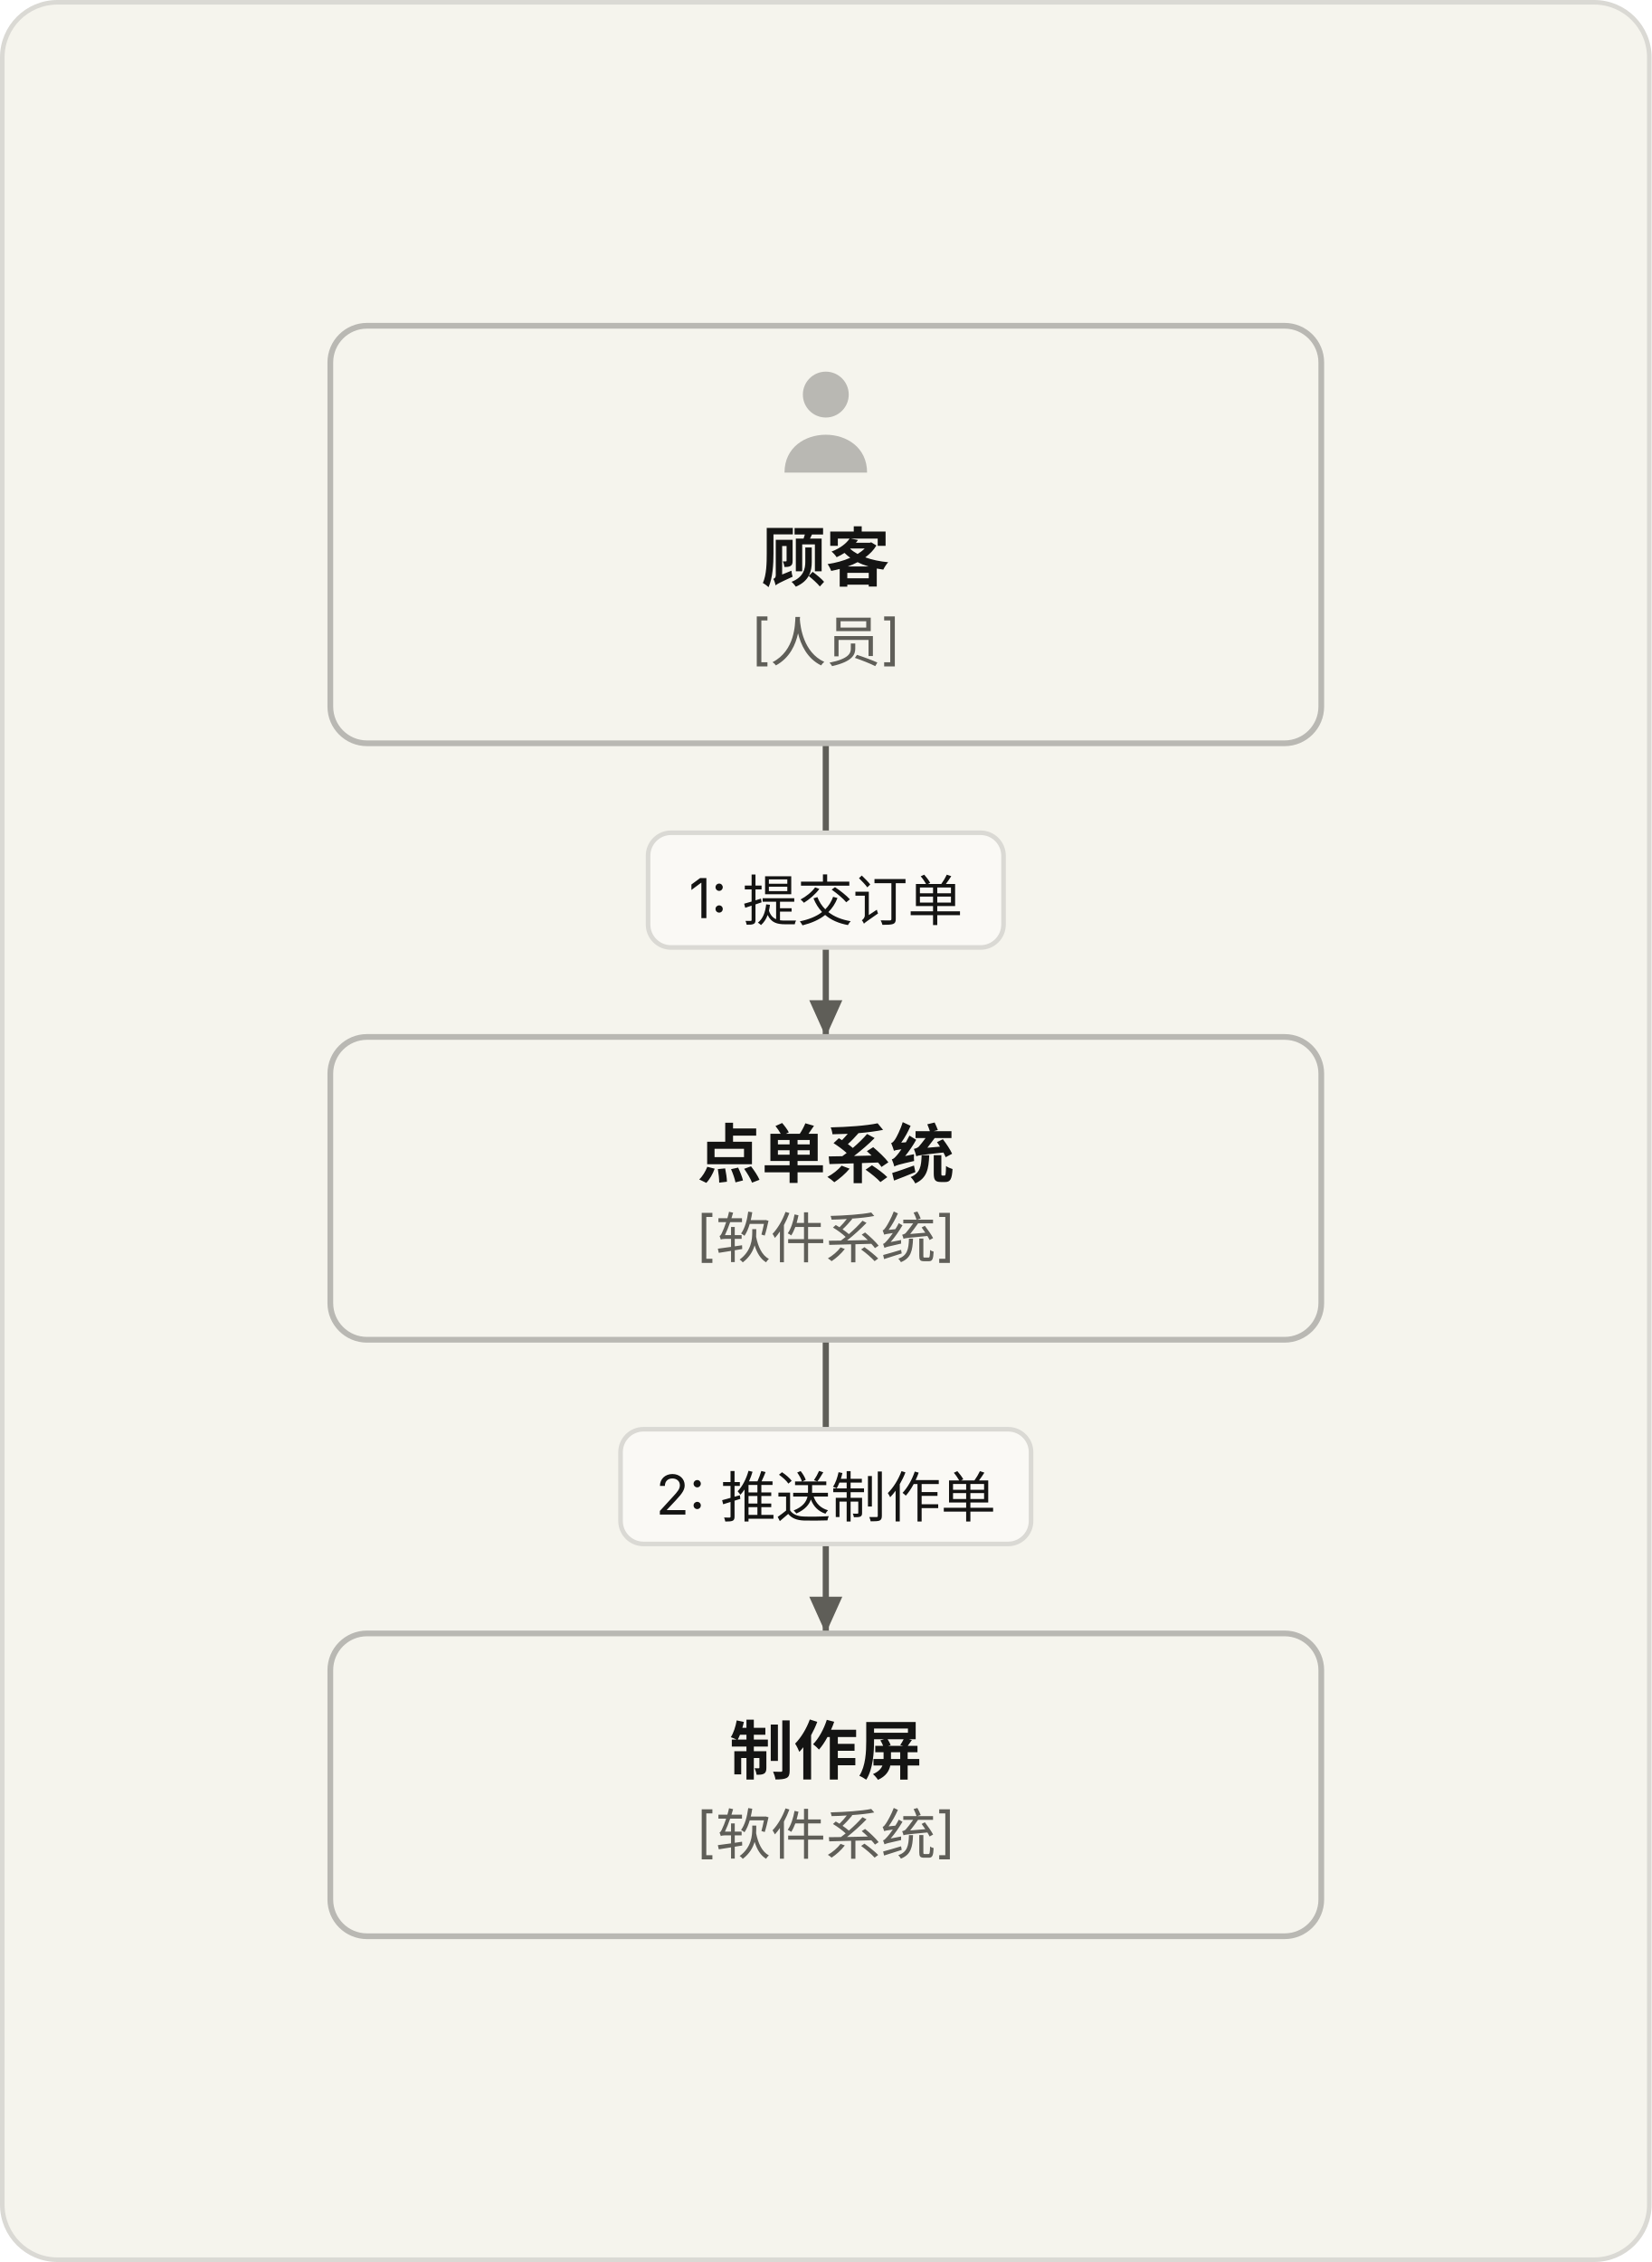
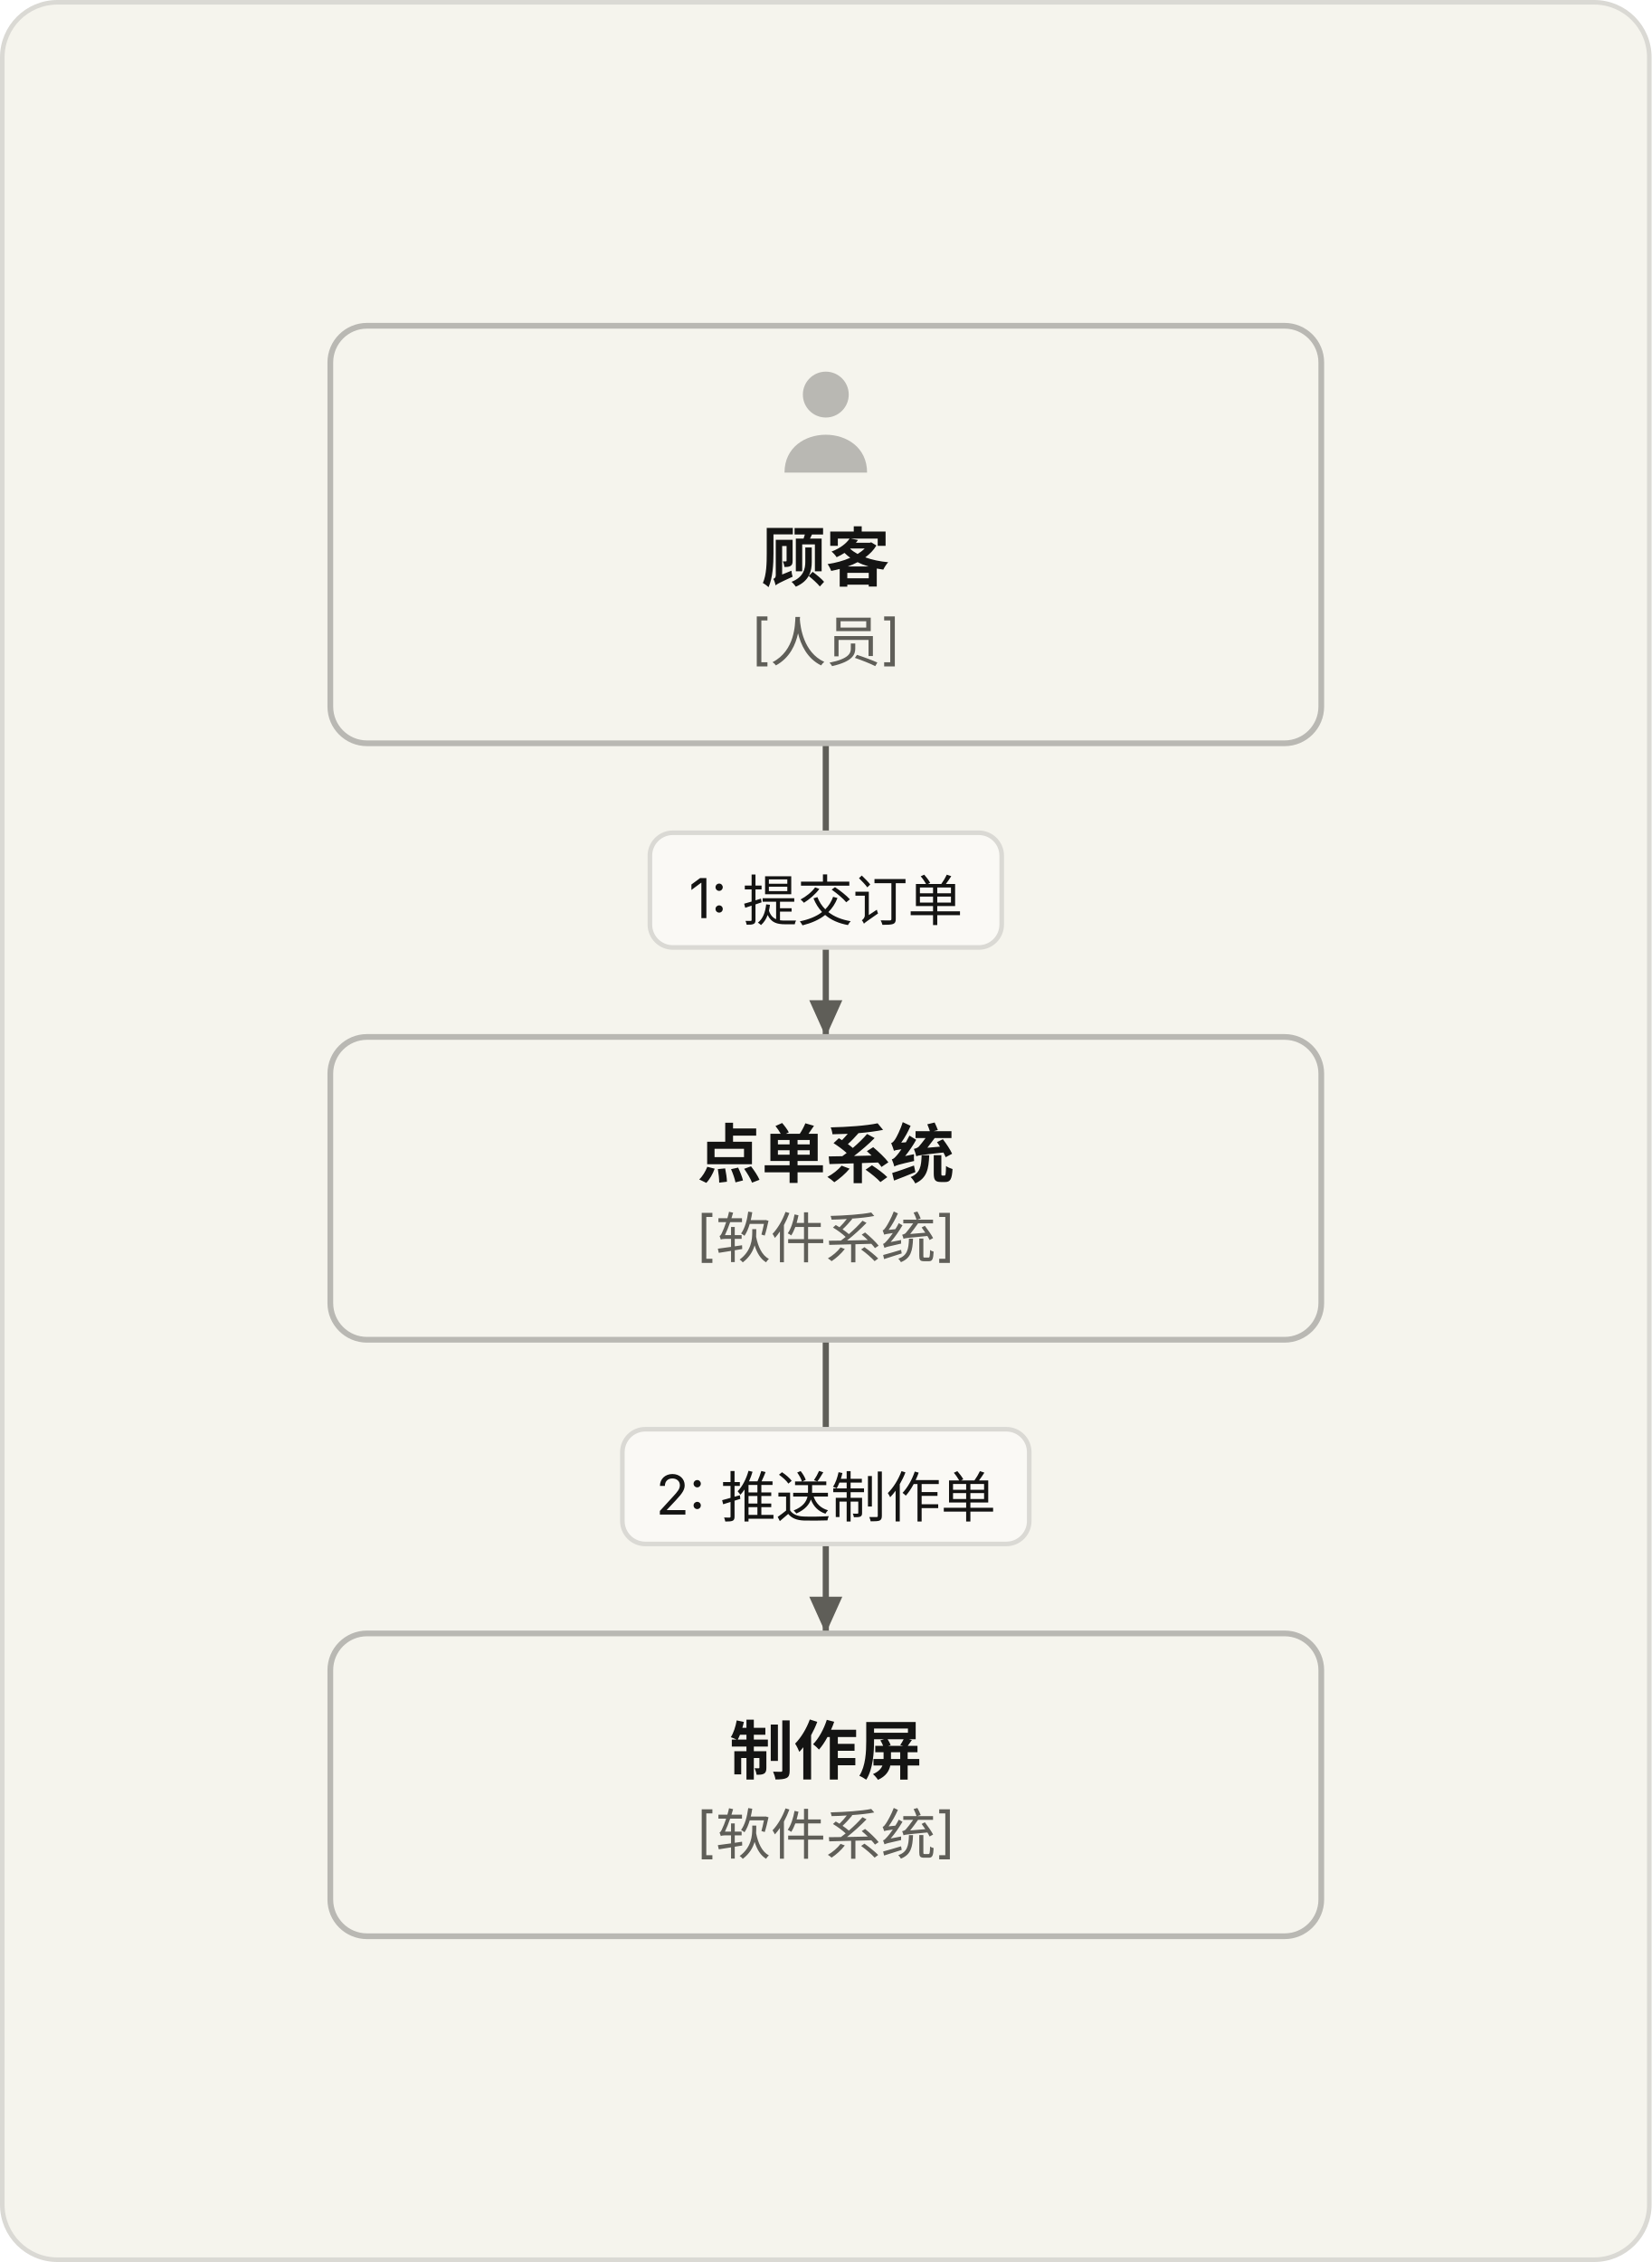
<svg xmlns="http://www.w3.org/2000/svg" width="360" height="493" viewBox="0 0 360 493" font-family="system-ui, -apple-system, BlinkMacSystemFont, &quot;Segoe UI&quot;, &quot;Noto Sans SC&quot;, &quot;Microsoft YaHei&quot;, sans-serif" role="img" lang="zh-CN">
  <rect x="0.5" y="0.5" width="359" height="492" rx="12" fill="#f5f4ed" stroke="#dad9d4" />
  <g transform="translate(11 33)">
    <svg width="338" height="427" viewBox="0 0 338 427" font-family="system-ui, -apple-system, BlinkMacSystemFont, &quot;Segoe UI&quot;, &quot;Noto Sans SC&quot;, &quot;Microsoft YaHei&quot;, sans-serif" role="img" aria-labelledby="g-diagram-C4Dynamic-title">
      <polyline points="169,129 169,193" fill="none" stroke="#5f5e58" stroke-width="1.35" stroke-linejoin="round" data-kc-kind="edge" data-kc-from="guest" data-kc-to="order" />
      <polygon points="169,193 165.4,185 172.6,185" fill="#5f5e58" data-kc-kind="relation-marker" data-kc-from="guest" data-kc-to="order" data-kc-end="end" />
      <polyline points="169,259 169,323" fill="none" stroke="#5f5e58" stroke-width="1.35" stroke-linejoin="round" data-kc-kind="edge" data-kc-from="order" data-kc-to="bar" />
      <polygon points="169,323 165.4,315 172.6,315" fill="#5f5e58" data-kc-kind="relation-marker" data-kc-from="order" data-kc-to="bar" data-kc-end="end" />
      <rect x="61" y="38" width="216" height="91" rx="8" fill="#f5f4ed" stroke="#b9b8b3" stroke-width="1.25" data-kc-kind="node" data-kc-id="guest" />
      <circle cx="169" cy="53" r="5" fill="#b9b8b3" />
      <path d="M160 70 C160 59 178 59 178 70 Z" fill="#b9b8b3" />
      <text x="169" y="87.5" dominant-baseline="central" text-anchor="middle" font-size="14" font-weight="600" fill="#141413">顾客</text>
      <text x="169" y="104.5" dominant-baseline="central" text-anchor="middle" font-size="12" font-weight="400" fill="#5f5e58">[人员]</text>
      <rect x="61" y="193" width="216" height="66" rx="8" fill="#f5f4ed" stroke="#b9b8b3" stroke-width="1.25" data-kc-kind="node" data-kc-id="order" />
      <text x="169" y="217.5" dominant-baseline="central" text-anchor="middle" font-size="14" font-weight="600" fill="#141413">点单系统</text>
      <text x="169" y="234.5" dominant-baseline="central" text-anchor="middle" font-size="12" font-weight="400" fill="#5f5e58">[软件系统]</text>
      <rect x="61" y="323" width="216" height="66" rx="8" fill="#f5f4ed" stroke="#b9b8b3" stroke-width="1.25" data-kc-kind="node" data-kc-id="bar" />
      <text x="169" y="347.5" dominant-baseline="central" text-anchor="middle" font-size="14" font-weight="600" fill="#141413">制作屏</text>
      <text x="169" y="364.5" dominant-baseline="central" text-anchor="middle" font-size="12" font-weight="400" fill="#5f5e58">[软件系统]</text>
      <g data-kc-kind="edge-label-group" data-kc-from="guest" data-kc-to="order">
-         <rect x="130.262" y="148.5" width="77.477" height="25" fill="#faf9f5" stroke="#dad9d4" rx="5" />
+         <rect x="130.658" y="148.5" width="76.684" height="25" fill="#faf9f5" stroke="#dad9d4" rx="5" />
        <text x="169" y="161" dominant-baseline="central" text-anchor="middle" font-size="12" font-weight="400" fill="#141413">1: 提交订单</text>
      </g>
      <g data-kc-kind="edge-label-group" data-kc-from="order" data-kc-to="bar">
-         <rect x="124.262" y="278.5" width="89.477" height="25" fill="#faf9f5" stroke="#dad9d4" rx="5" />
+         <rect x="124.658" y="278.5" width="88.685" height="25" fill="#faf9f5" stroke="#dad9d4" rx="5" />
        <text x="169" y="291" dominant-baseline="central" text-anchor="middle" font-size="12" font-weight="400" fill="#141413">2: 推送制作单</text>
      </g>
    </svg>
  </g>
</svg>
